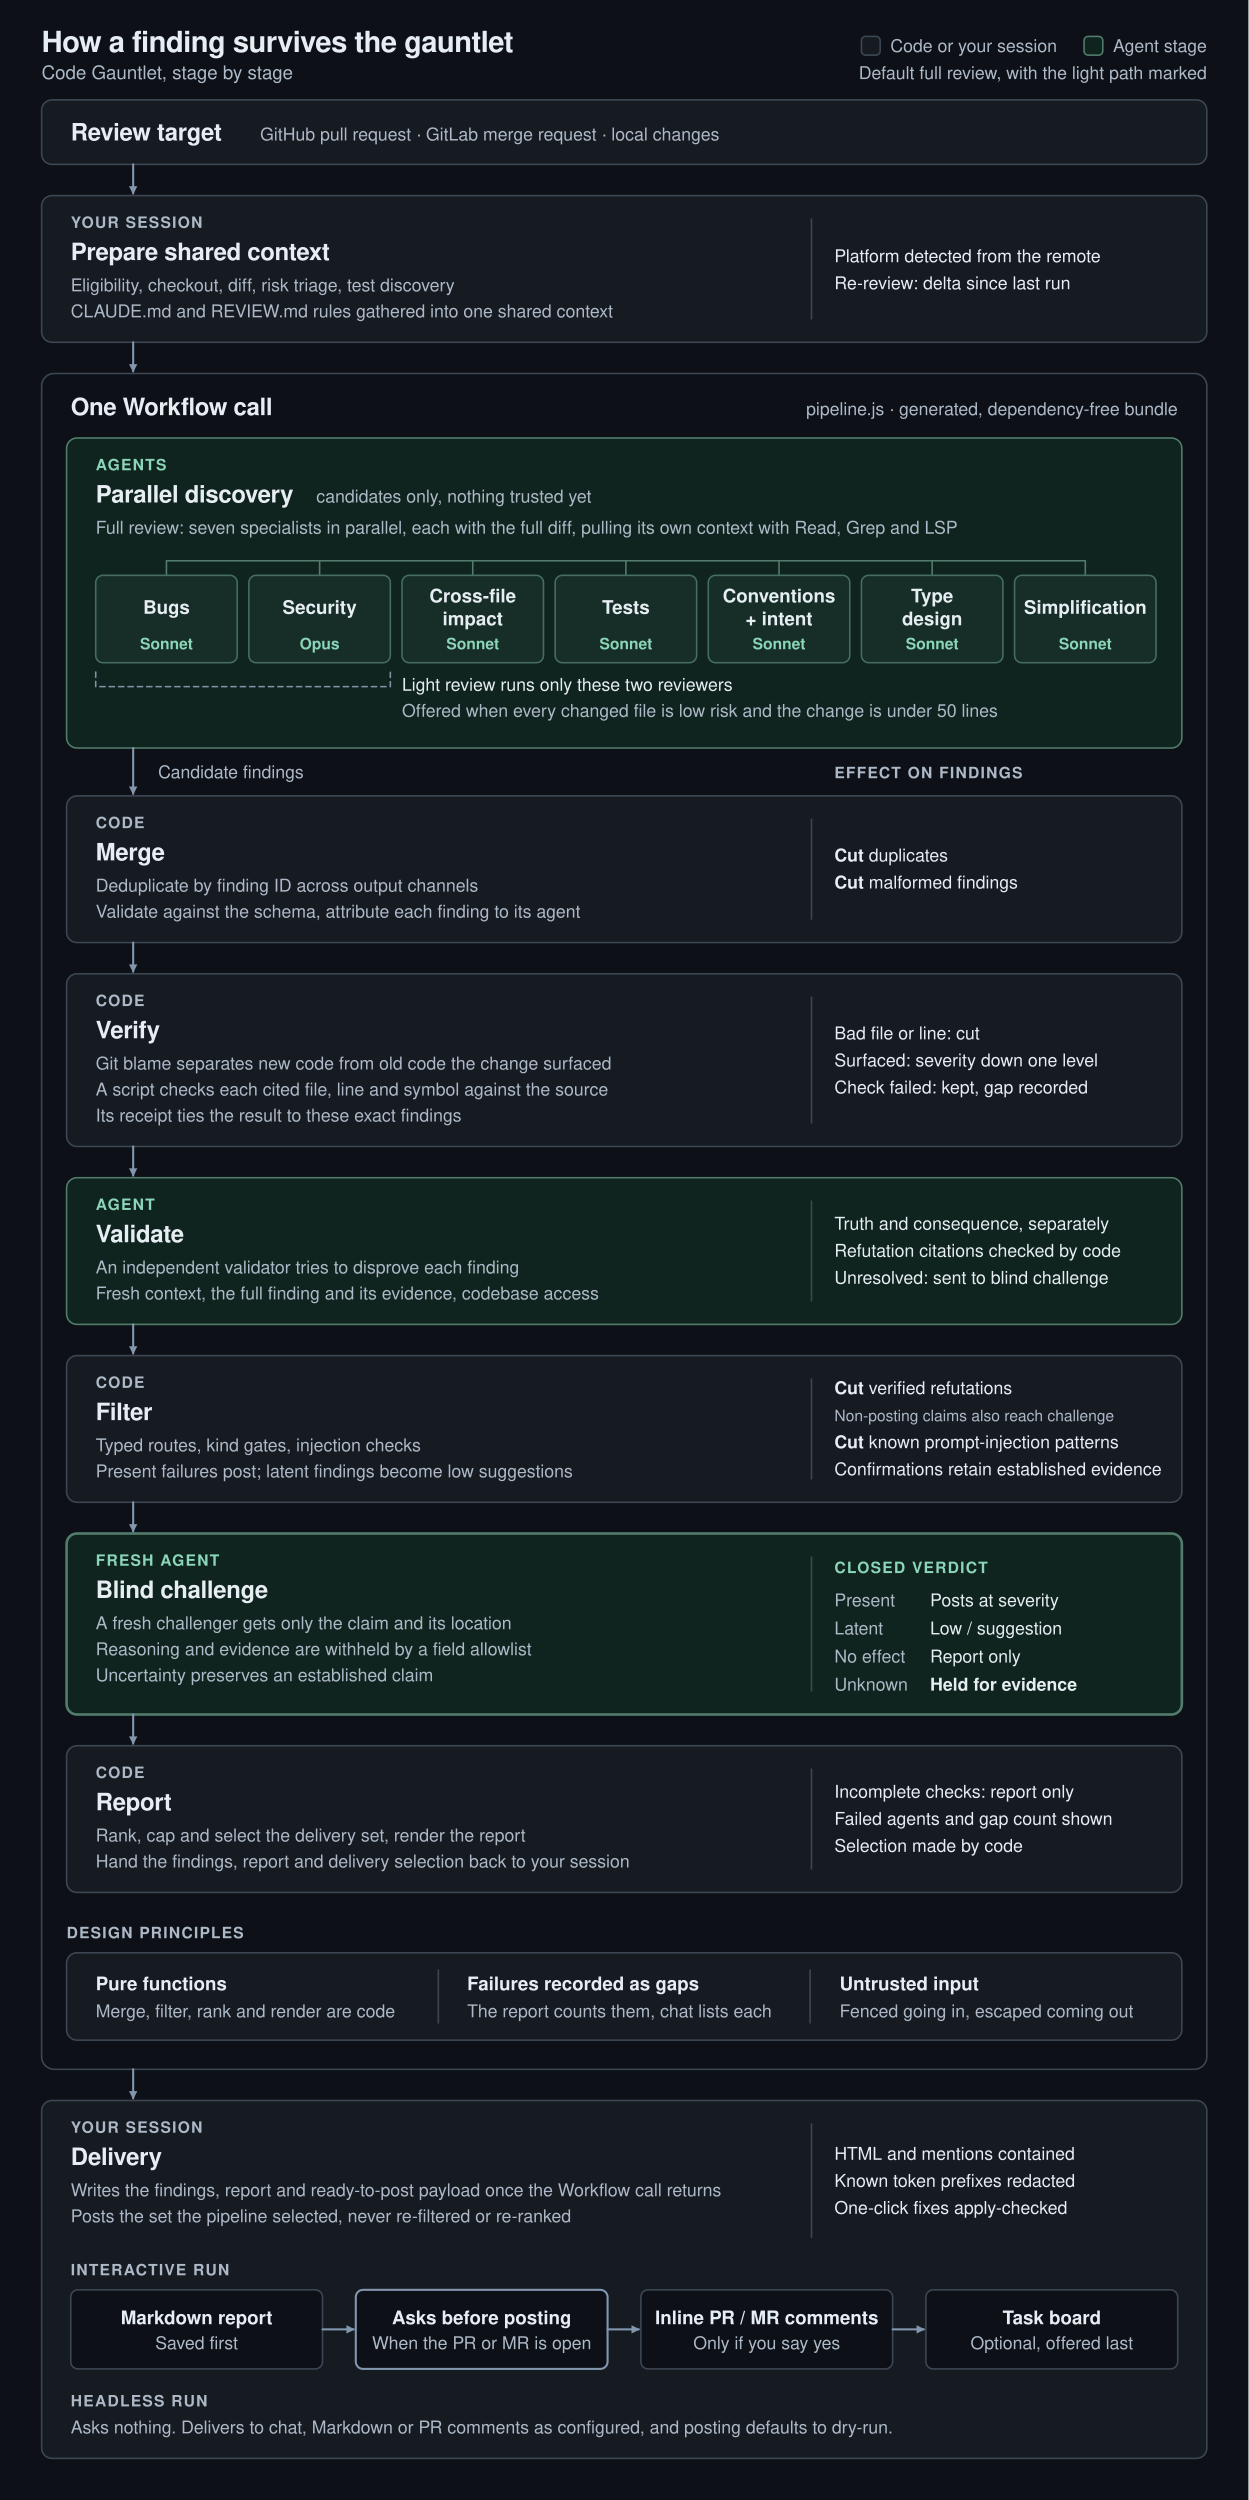
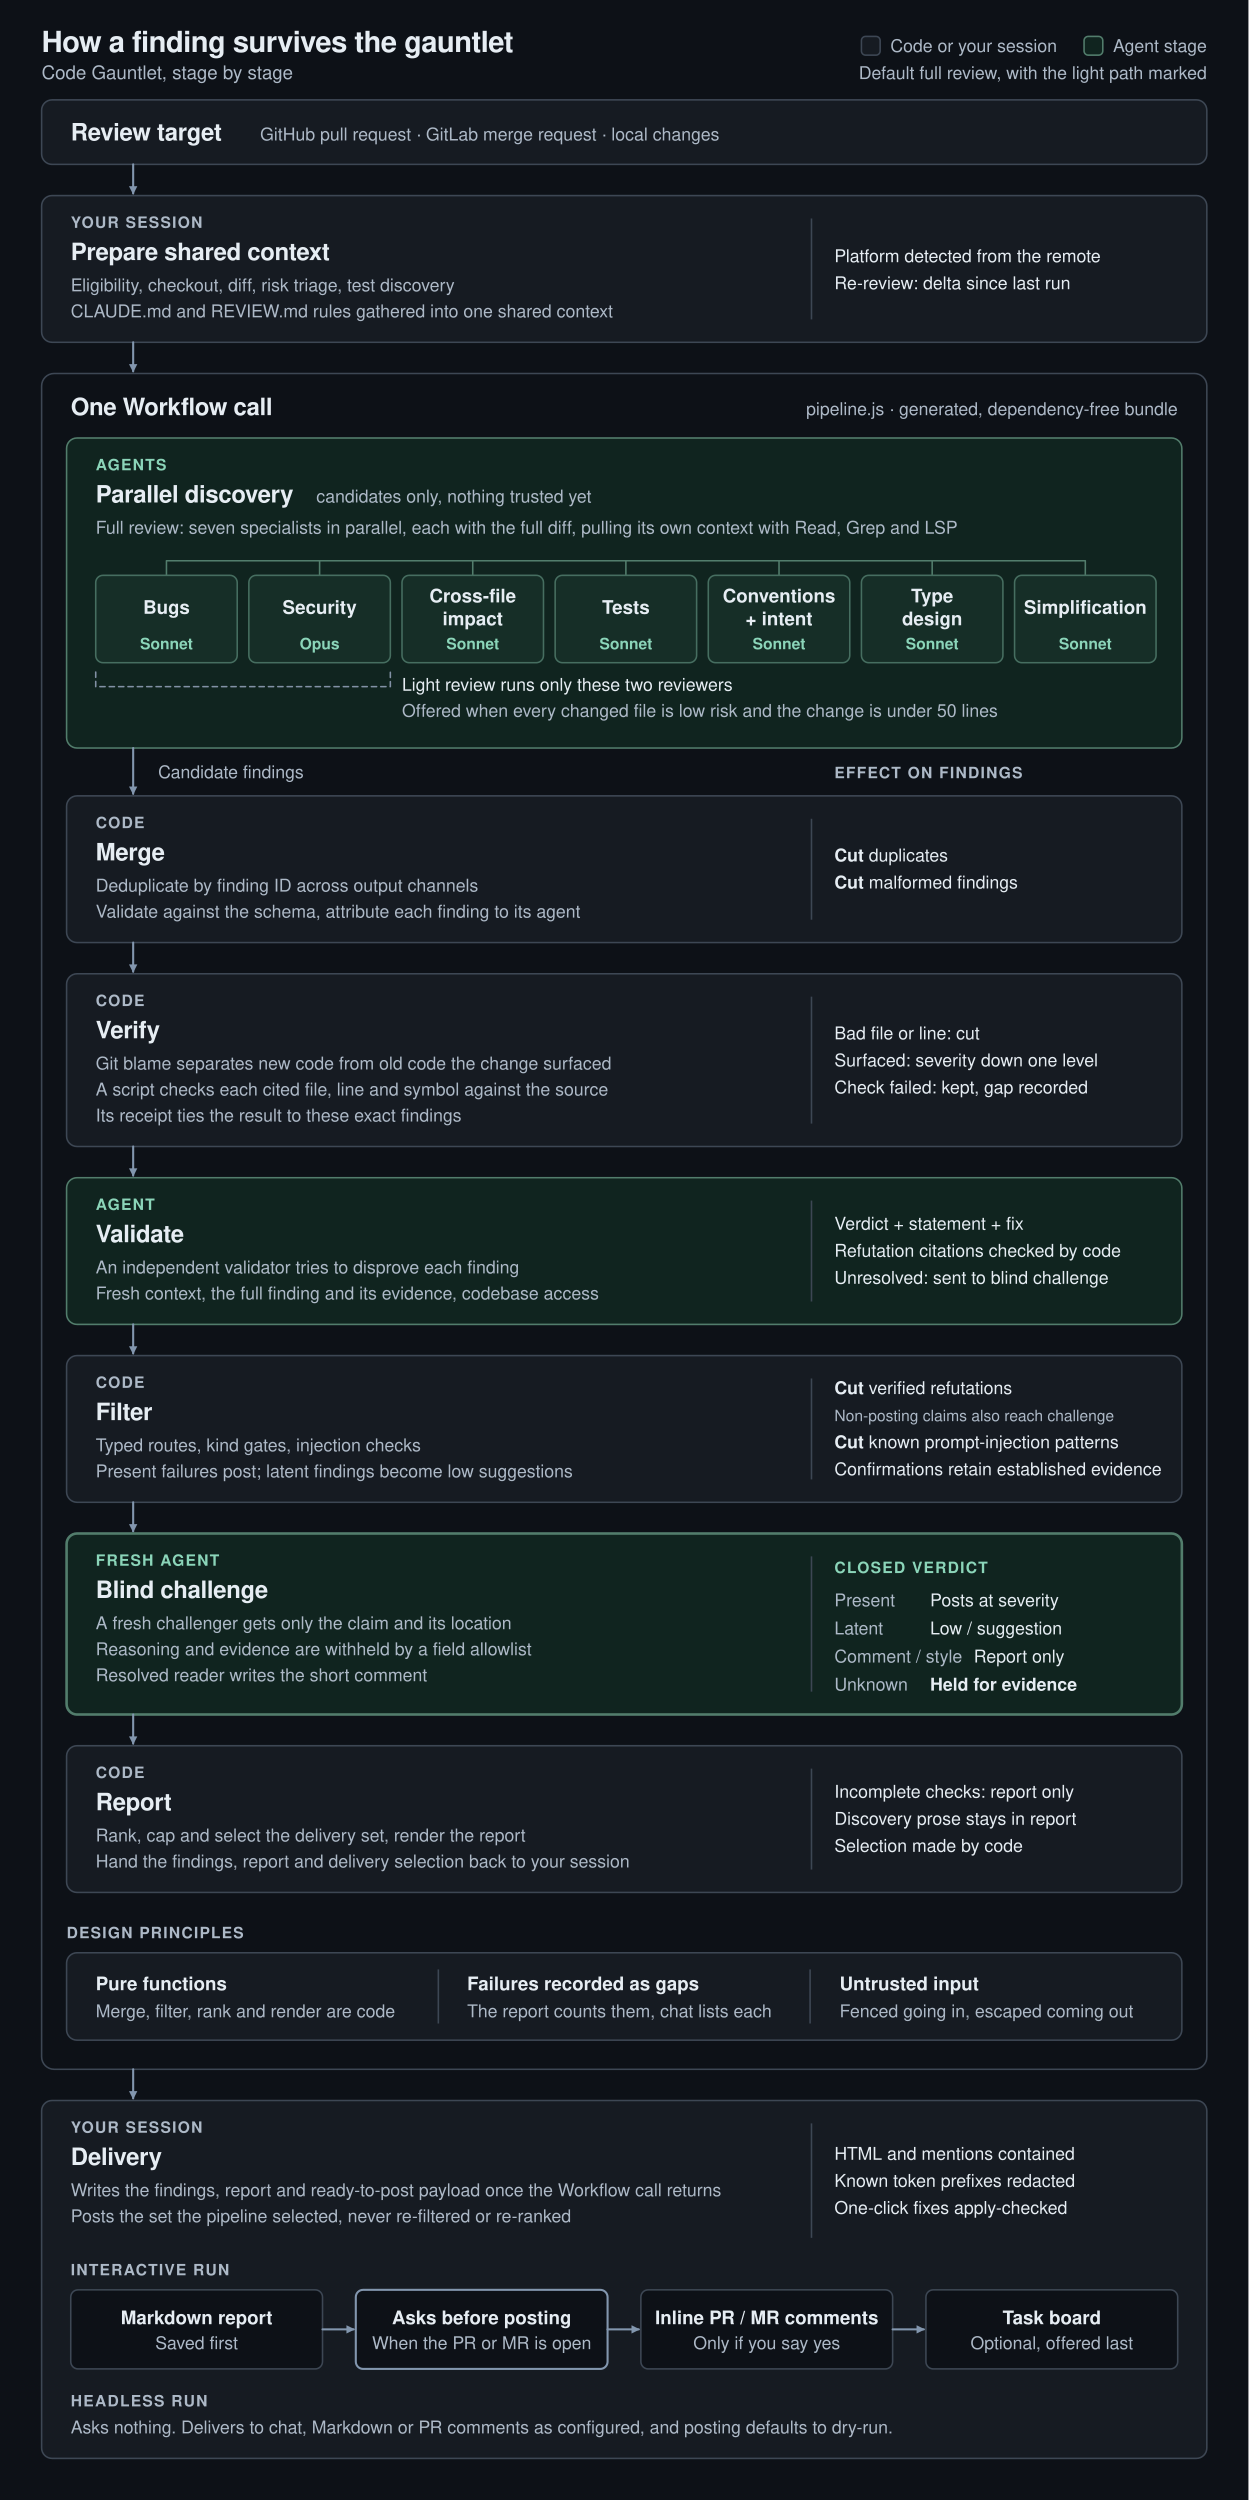
<svg xmlns="http://www.w3.org/2000/svg" viewBox="0 0 1200 2403" role="img" aria-labelledby="pipeline-title pipeline-desc">
  <defs>
    <style>
      text { font-family: -apple-system, BlinkMacSystemFont, "Segoe UI", Helvetica, Arial, sans-serif; font-size: 18px; fill: #e6edf3; }
      .page { fill: #0d1117; }
      .frame { fill: #0d1117; stroke: #3d4754; stroke-width: 1.5; }
      .panel { fill: #161b22; stroke: #3d4754; stroke-width: 1.5; }
      .node { fill: #0d1117; stroke: #3d4754; stroke-width: 1.5; }
      .ask-node { fill: #0d1117; stroke: #8296ae; stroke-width: 2; }
      .agent-node { fill: #162e27; stroke: #466e60; stroke-width: 1.5; }
      .agent-stage { fill: #10241f; stroke: #527d6c; stroke-width: 1.5; }
      .hero { stroke-width: 2.5; }
      .title { font-size: 28px; font-weight: 650; letter-spacing: -0.5px; }
      .section { font-size: 23px; font-weight: 650; letter-spacing: -0.3px; }
      .strong { font-weight: 600; }
      .reviewer { font-size: 18px; font-weight: 600; text-anchor: middle; }
      .detail { font-size: 17px; fill: #adb9c7; }
      .effect { font-size: 17px; }
      .note { font-size: 15px; fill: #adb9c7; }
      .muted { fill: #adb9c7; }
      .cut { font-weight: 650; }
      .kind { font-size: 15px; font-weight: 650; letter-spacing: 1.2px; fill: #adb9c7; }
      .agent-kind { font-size: 15px; font-weight: 650; letter-spacing: 1.2px; fill: #8bd5b9; }
      .model { font-size: 15px; font-weight: 600; text-anchor: middle; fill: #8bd5b9; }
      .mid { text-anchor: middle; }
      .end { text-anchor: end; }
      .flow { fill: none; stroke: #8296ae; stroke-width: 2; stroke-linecap: round; stroke-linejoin: round; }
      .fan { fill: none; stroke: #527d6c; stroke-width: 1.5; stroke-linecap: round; stroke-linejoin: round; }
      .light { fill: none; stroke: #8291a5; stroke-width: 1.5; stroke-dasharray: 5 4; stroke-linecap: round; stroke-linejoin: round; }
      .divider { stroke: #3d4754; stroke-width: 1.5; }
      .arrow { fill: #8296ae; }
    </style>
    <marker id="arrow" viewBox="0 0 8 8" refX="7" refY="4" markerWidth="8" markerHeight="8" markerUnits="userSpaceOnUse" orient="auto">
      <path class="arrow" d="M0 0 L8 4 L0 8 Z" />
    </marker>
  </defs>
  <rect class="page" width="1200" height="2403" />
  <text class="title" x="40" y="50">How a finding survives the gauntlet</text>
  <text class="muted" x="40" y="76">Code Gauntlet, stage by stage</text>
  <rect class="panel" x="828" y="35" width="18" height="18" rx="4" />
  <text class="detail end" x="1016" y="50">Code or your session</text>
  <rect class="agent-stage" x="1042" y="35" width="18" height="18" rx="4" />
  <text class="detail end" x="1160" y="50">Agent stage</text>
  <text class="detail end" x="1160" y="76">Default full review, with the light path marked</text>
  <rect class="panel" x="40" y="96" width="1120" height="62" rx="10" />
  <text class="section" x="68" y="135">Review target</text>
  <text class="detail" x="250" y="135">GitHub pull request  ·  GitLab merge request  ·  local changes</text>
  <path class="flow" d="M128 158 V186" marker-end="url(#arrow)" />
  <rect class="panel" x="40" y="188" width="1120" height="141" rx="10" />
  <text class="kind" x="68" y="219">YOUR SESSION</text>
  <text class="section" x="68" y="250">Prepare shared context</text>
  <text class="detail" x="68" y="280">Eligibility, checkout, diff, risk triage, test discovery</text>
  <text class="detail" x="68" y="305">CLAUDE.md and REVIEW.md rules gathered into one shared context</text>
  <line class="divider" x1="780" y1="210" x2="780" y2="307" />
  <text class="effect" x="802" y="252">Platform detected from the remote</text>
  <text class="effect" x="802" y="278">Re-review: delta since last run</text>
  <path class="flow" d="M128 329 V357" marker-end="url(#arrow)" />
  <rect class="frame" x="40" y="359" width="1120" height="1630" rx="12" />
  <text class="section" x="68" y="399">One Workflow call</text>
  <text class="detail end" x="1132" y="399">pipeline.js  ·  generated, dependency-free bundle</text>
  <rect class="agent-stage" x="64" y="421" width="1072" height="298" rx="10" />
  <text class="agent-kind" x="92" y="452">AGENTS</text>
  <text class="section" x="92" y="483">Parallel discovery</text>
  <text class="detail" x="304" y="483">candidates only, nothing trusted yet</text>
  <text class="detail" x="92" y="513">Full review: seven specialists in parallel, each with the full diff, pulling its own context with Read, Grep and LSP</text>
  <path class="fan" d="M160 553 V539 H1043.2 V553 M307.2 539 V553 M454.4 539 V553 M601.6 539 V553 M748.8 539 V553 M896 539 V553" />
  <rect class="agent-node" x="92" y="553" width="136" height="84" rx="7" />
  <text class="reviewer" x="160" y="590">Bugs</text>
  <text class="model" x="160" y="624">Sonnet</text>
  <rect class="agent-node" x="239.2" y="553" width="136" height="84" rx="7" />
  <text class="reviewer" x="307.2" y="590">Security</text>
  <text class="model" x="307.2" y="624">Opus</text>
  <rect class="agent-node" x="386.4" y="553" width="136" height="84" rx="7" />
  <text class="reviewer" x="454.4" y="579">Cross-file</text>
  <text class="reviewer" x="454.4" y="601">impact</text>
  <text class="model" x="454.4" y="624">Sonnet</text>
  <rect class="agent-node" x="533.6" y="553" width="136" height="84" rx="7" />
  <text class="reviewer" x="601.6" y="590">Tests</text>
  <text class="model" x="601.6" y="624">Sonnet</text>
  <rect class="agent-node" x="680.8" y="553" width="136" height="84" rx="7" />
  <text class="reviewer" x="748.8" y="579">Conventions</text>
  <text class="reviewer" x="748.8" y="601">+ intent</text>
  <text class="model" x="748.8" y="624">Sonnet</text>
  <rect class="agent-node" x="828" y="553" width="136" height="84" rx="7" />
  <text class="reviewer" x="896" y="579">Type</text>
  <text class="reviewer" x="896" y="601">design</text>
  <text class="model" x="896" y="624">Sonnet</text>
  <rect class="agent-node" x="975.2" y="553" width="136" height="84" rx="7" />
  <text class="reviewer" x="1043.2" y="590">Simplification</text>
  <text class="model" x="1043.2" y="624">Sonnet</text>
  <path class="light" d="M92 646 V660 H375.2 V646" />
  <text class="effect" x="386.4" y="664">Light review runs only these two reviewers</text>
  <text class="detail" x="386.4" y="689">Offered when every changed file is low risk and the change is under 50 lines</text>
  <path class="flow" d="M128 719 V763" marker-end="url(#arrow)" />
  <text class="detail" x="152" y="748">Candidate findings</text>
  <text class="kind" x="802" y="748">EFFECT ON FINDINGS</text>
  <rect class="panel" x="64" y="765" width="1072" height="141" rx="10" />
  <text class="kind" x="92" y="796">CODE</text>
  <text class="section" x="92" y="827">Merge</text>
  <text class="detail" x="92" y="857">Deduplicate by finding ID across output channels</text>
  <text class="detail" x="92" y="882">Validate against the schema, attribute each finding to its agent</text>
  <line class="divider" x1="780" y1="787" x2="780" y2="884" />
  <text class="effect" x="802" y="828">
    <tspan class="cut">Cut</tspan>  duplicates</text>
  <text class="effect" x="802" y="854">
    <tspan class="cut">Cut</tspan>  malformed findings</text>
  <path class="flow" d="M128 906 V934" marker-end="url(#arrow)" />
  <rect class="panel" x="64" y="936" width="1072" height="166" rx="10" />
  <text class="kind" x="92" y="967">CODE</text>
  <text class="section" x="92" y="998">Verify</text>
  <text class="detail" x="92" y="1028">Git blame separates new code from old code the change surfaced</text>
  <text class="detail" x="92" y="1053">A script checks each cited file, line and symbol against the source</text>
  <text class="detail" x="92" y="1078">Its receipt ties the result to these exact findings</text>
  <line class="divider" x1="780" y1="958" x2="780" y2="1080" />
  <text class="effect" x="802" y="999">Bad file or line: cut</text>
  <text class="effect" x="802" y="1025">Surfaced: severity down one level</text>
  <text class="effect" x="802" y="1051">Check failed: kept, gap recorded</text>
  <path class="flow" d="M128 1102 V1130" marker-end="url(#arrow)" />
  <rect class="agent-stage" x="64" y="1132" width="1072" height="141" rx="10" />
  <text class="agent-kind" x="92" y="1163">AGENT</text>
  <text class="section" x="92" y="1194">Validate</text>
  <text class="detail" x="92" y="1224">An independent validator tries to disprove each finding</text>
  <text class="detail" x="92" y="1249">Fresh context, the full finding and its evidence, codebase access</text>
  <line class="divider" x1="780" y1="1154" x2="780" y2="1251" />
-   <text class="effect" x="802" y="1182">Truth and consequence, separately</text>
+   <text class="effect" x="802" y="1182">Verdict + statement + fix</text>
  <text class="effect" x="802" y="1208">Refutation citations checked by code</text>
  <text class="effect" x="802" y="1234">Unresolved: sent to blind challenge</text>
  <path class="flow" d="M128 1273 V1301" marker-end="url(#arrow)" />
  <rect class="panel" x="64" y="1303" width="1072" height="141" rx="10" />
  <text class="kind" x="92" y="1334">CODE</text>
  <text class="section" x="92" y="1365">Filter</text>
  <text class="detail" x="92" y="1395">Typed routes, kind gates, injection checks</text>
  <text class="detail" x="92" y="1420">Present failures post; latent findings become low suggestions</text>
  <line class="divider" x1="780" y1="1325" x2="780" y2="1422" />
  <text class="effect" x="802" y="1340">
    <tspan class="cut">Cut</tspan>  verified refutations</text>
  <text class="note" x="802" y="1366">Non-posting claims also reach challenge</text>
  <text class="effect" x="802" y="1392">
    <tspan class="cut">Cut</tspan>  known prompt-injection patterns</text>
  <text class="effect" x="802" y="1418">Confirmations retain established evidence</text>
  <path class="flow" d="M128 1444 V1472" marker-end="url(#arrow)" />
  <rect class="agent-stage hero" x="64" y="1474" width="1072" height="174" rx="10" />
  <text class="agent-kind" x="92" y="1505">FRESH AGENT</text>
  <text class="section" x="92" y="1536">Blind challenge</text>
  <text class="detail" x="92" y="1566">A fresh challenger gets only the claim and its location</text>
  <text class="detail" x="92" y="1591">Reasoning and evidence are withheld by a field allowlist</text>
-   <text class="detail" x="92" y="1616">Uncertainty preserves an established claim</text>
+   <text class="detail" x="92" y="1616">Resolved reader writes the short comment</text>
  <line class="divider" x1="780" y1="1496" x2="780" y2="1626" />
  <text class="agent-kind" x="802" y="1512">CLOSED VERDICT</text>
  <text class="detail" x="802" y="1544">Present</text>
  <text class="effect" x="894" y="1544">Posts at severity</text>
  <text class="detail" x="802" y="1571">Latent</text>
  <text class="effect" x="894" y="1571">Low / suggestion</text>
-   <text class="detail" x="802" y="1598">No effect</text>
-   <text class="effect" x="894" y="1598">Report only</text>
+   <text class="detail" x="802" y="1598">Comment / style</text>
+   <text class="effect" x="936" y="1598">Report only</text>
  <text class="detail" x="802" y="1625">Unknown</text>
  <text class="effect strong" x="894" y="1625">Held for evidence</text>
  <path class="flow" d="M128 1648 V1676" marker-end="url(#arrow)" />
  <rect class="panel" x="64" y="1678" width="1072" height="141" rx="10" />
  <text class="kind" x="92" y="1709">CODE</text>
  <text class="section" x="92" y="1740">Report</text>
  <text class="detail" x="92" y="1770">Rank, cap and select the delivery set, render the report</text>
  <text class="detail" x="92" y="1795">Hand the findings, report and delivery selection back to your session</text>
  <line class="divider" x1="780" y1="1700" x2="780" y2="1797" />
  <text class="effect" x="802" y="1728">Incomplete checks: report only</text>
-   <text class="effect" x="802" y="1754">Failed agents and gap count shown</text>
+   <text class="effect" x="802" y="1754">Discovery prose stays in report</text>
  <text class="effect" x="802" y="1780">Selection made by code</text>
  <text class="kind" x="64" y="1863">DESIGN PRINCIPLES</text>
  <rect class="panel" x="64" y="1877" width="1072" height="84" rx="10" />
  <text class="strong" x="92" y="1913">Pure functions</text>
  <text class="detail" x="92" y="1939">Merge, filter, rank and render are code</text>
  <line class="divider" x1="421.333" y1="1893" x2="421.333" y2="1945" />
  <text class="strong" x="449" y="1913">Failures recorded as gaps</text>
  <text class="detail" x="449" y="1939">The report counts them, chat lists each</text>
  <line class="divider" x1="778.667" y1="1893" x2="778.667" y2="1945" />
  <text class="strong" x="807" y="1913">Untrusted input</text>
  <text class="detail" x="807" y="1939">Fenced going in, escaped coming out</text>
  <path class="flow" d="M128 1989 V2017" marker-end="url(#arrow)" />
  <rect class="panel" x="40" y="2019" width="1120" height="344" rx="10" />
  <text class="kind" x="68" y="2050">YOUR SESSION</text>
  <text class="section" x="68" y="2081">Delivery</text>
  <text class="detail" x="68" y="2111">Writes the findings, report and ready-to-post payload once the Workflow call returns</text>
  <text class="detail" x="68" y="2136">Posts the set the pipeline selected, never re-filtered or re-ranked</text>
  <line class="divider" x1="780" y1="2041" x2="780" y2="2151" />
  <text class="effect" x="802" y="2076">HTML and mentions contained</text>
  <text class="effect" x="802" y="2102">Known token prefixes redacted</text>
  <text class="effect" x="802" y="2128">One-click fixes apply-checked</text>
  <text class="kind" x="68" y="2187">INTERACTIVE RUN</text>
  <rect class="node" x="68" y="2201" width="242" height="76" rx="7" />
  <text class="reviewer" x="189" y="2234">Markdown report</text>
  <text class="detail mid" x="189" y="2258">Saved first</text>
  <path class="flow" d="M310 2239 H340" marker-end="url(#arrow)" />
  <rect class="ask-node" x="342" y="2201" width="242" height="76" rx="7" />
  <text class="reviewer" x="463" y="2234">Asks before posting</text>
  <text class="detail mid" x="463" y="2258">When the PR or MR is open</text>
  <path class="flow" d="M584 2239 H614" marker-end="url(#arrow)" />
  <rect class="node" x="616" y="2201" width="242" height="76" rx="7" />
  <text class="reviewer" x="737" y="2234">Inline PR / MR comments</text>
  <text class="detail mid" x="737" y="2258">Only if you say yes</text>
  <path class="flow" d="M858 2239 H888" marker-end="url(#arrow)" />
  <rect class="node" x="890" y="2201" width="242" height="76" rx="7" />
  <text class="reviewer" x="1011" y="2234">Task board</text>
  <text class="detail mid" x="1011" y="2258">Optional, offered last</text>
  <text class="kind" x="68" y="2313">HEADLESS RUN</text>
  <text class="detail" x="68" y="2339">Asks nothing. Delivers to chat, Markdown or PR comments as configured, and posting defaults to dry-run.</text>
</svg>
